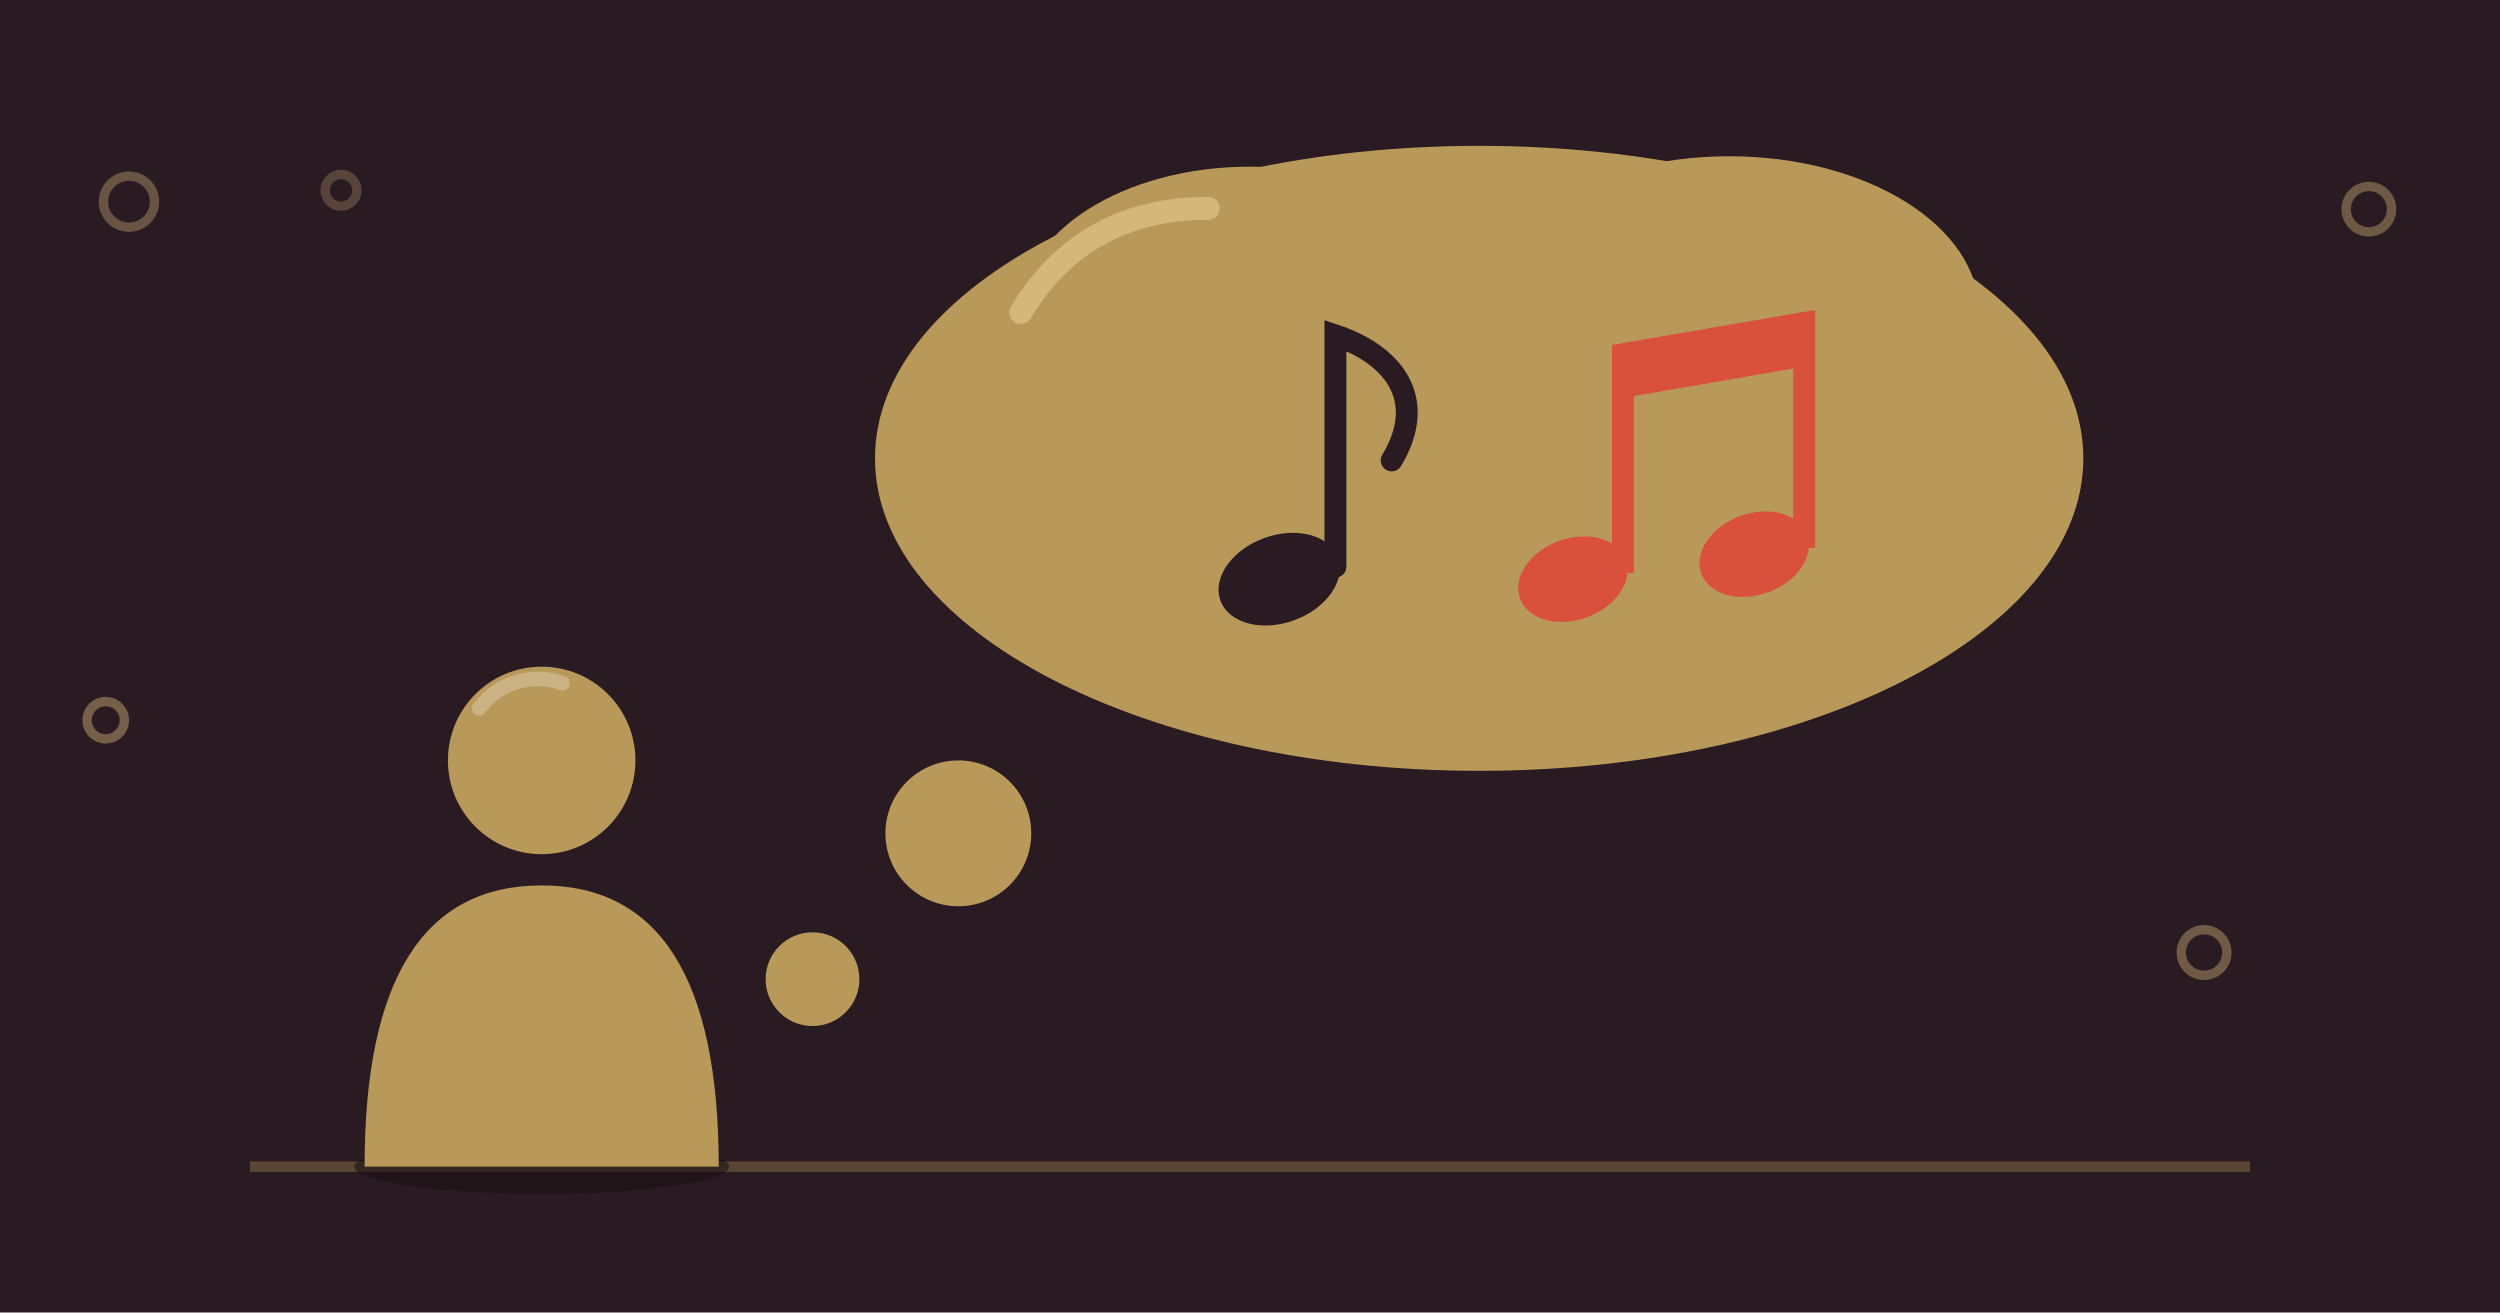
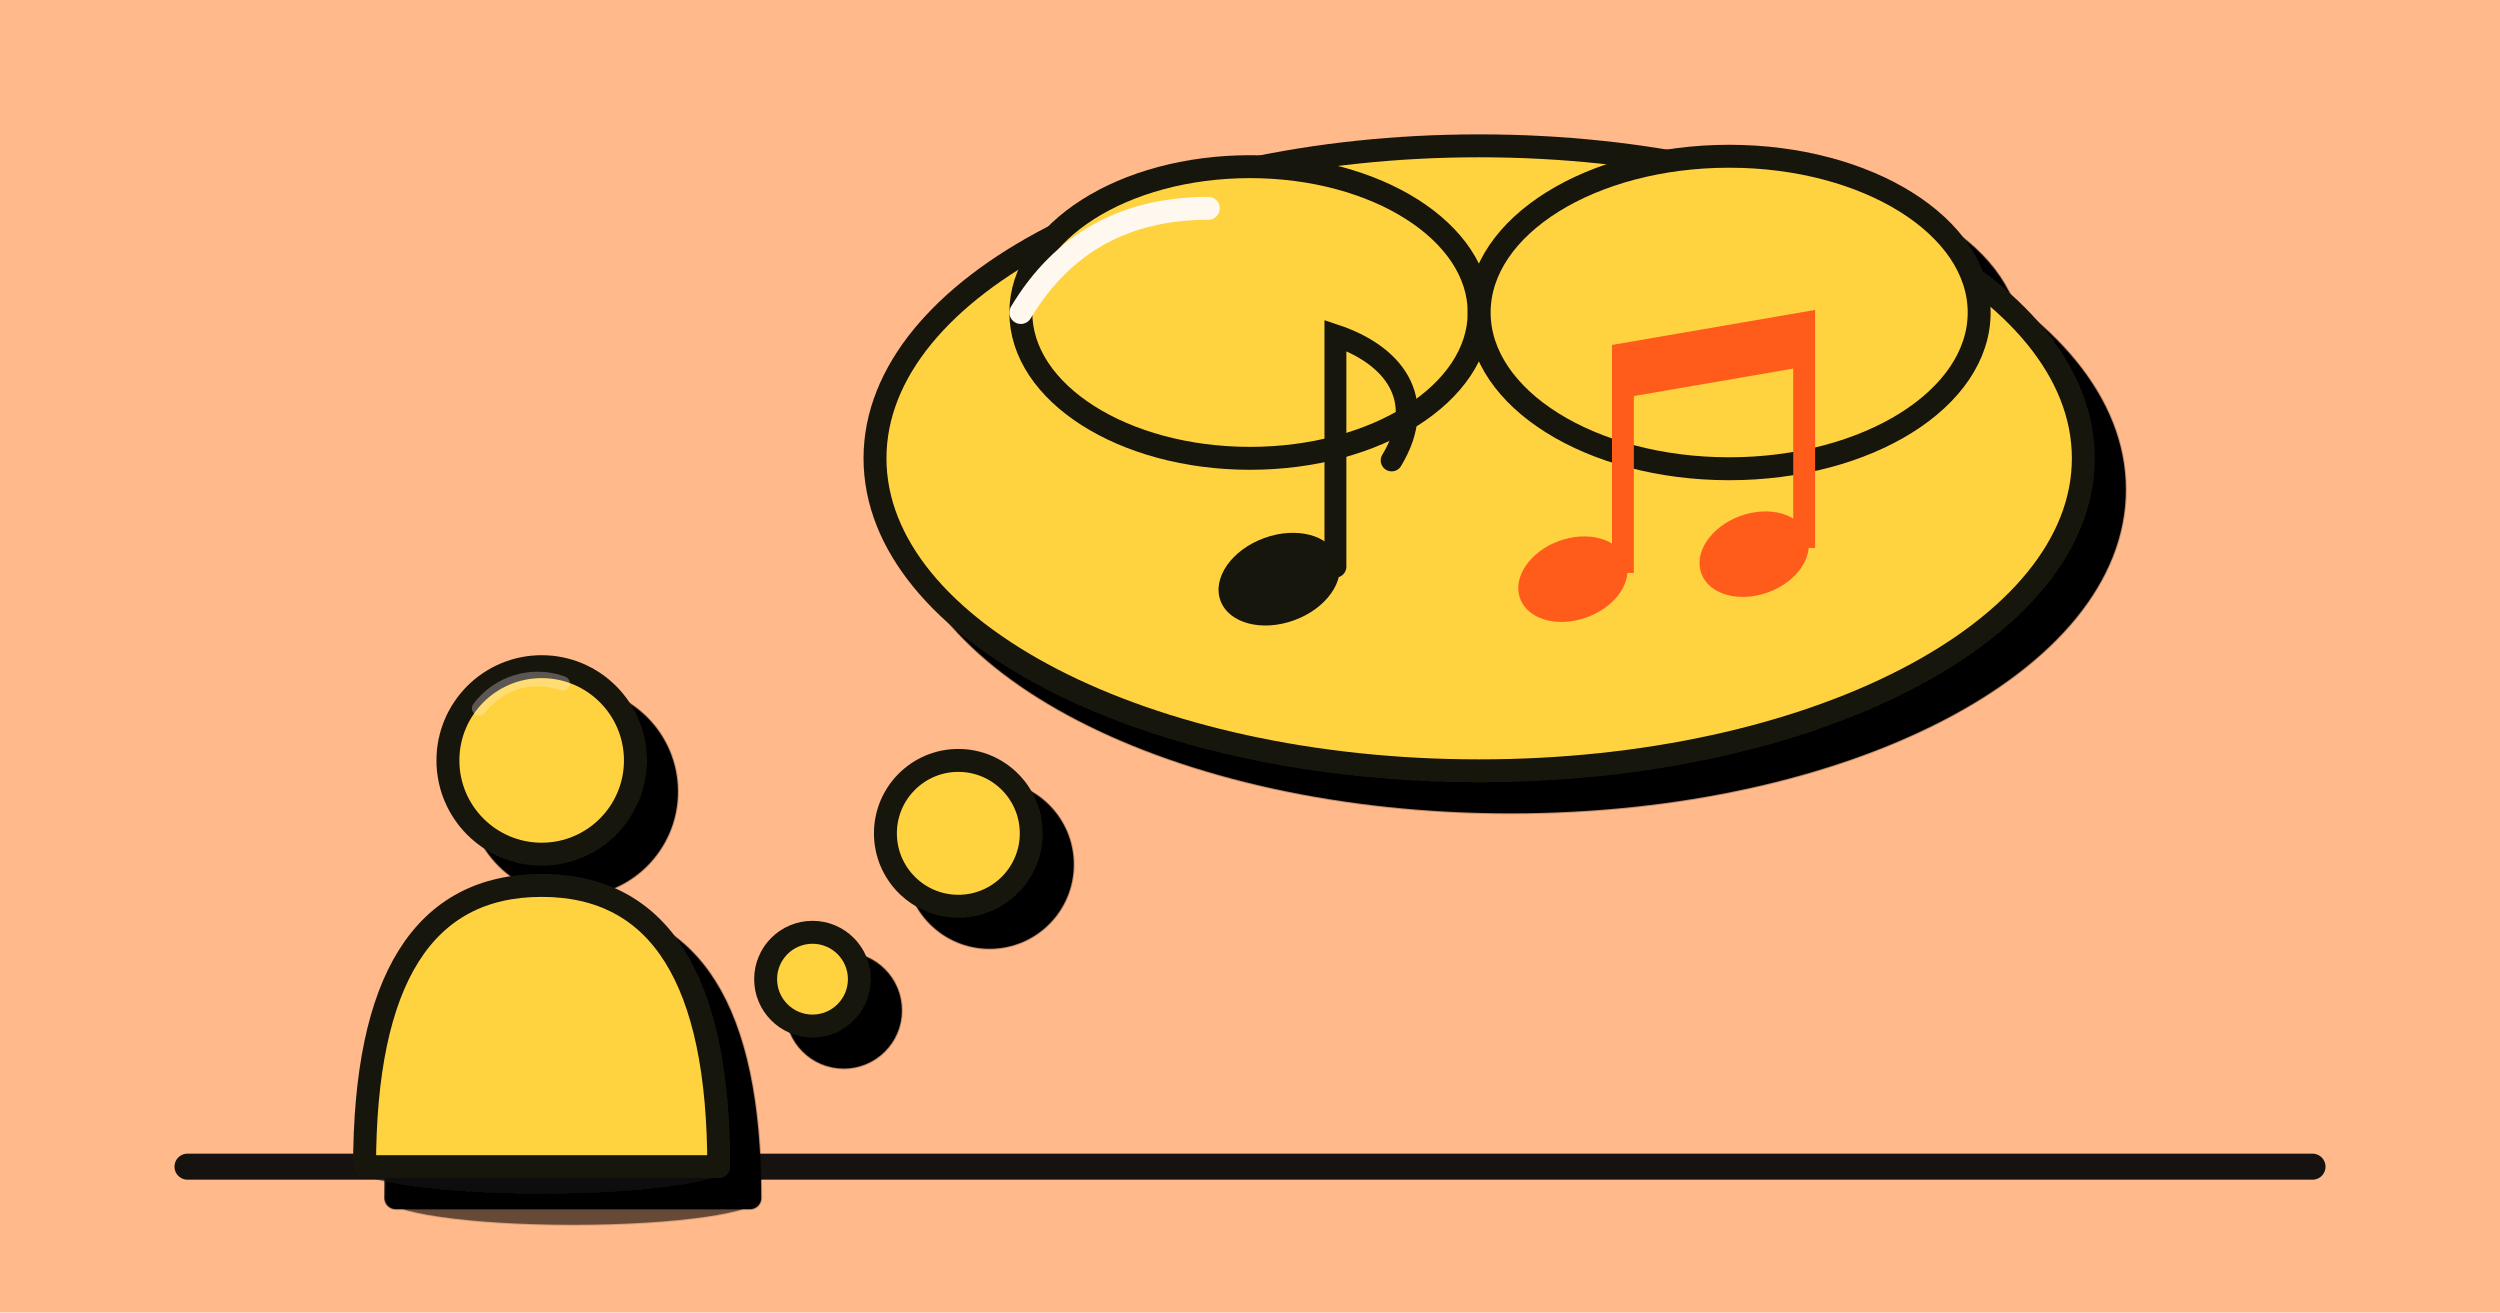
<svg xmlns="http://www.w3.org/2000/svg" viewBox="0 0 240 126" width="240" height="126">
-   <rect width="240" height="126" fill="#2A1A22" />
-   <circle cx="12.38" cy="19.36" r="2.45" fill="none" stroke="#D4B77A" stroke-opacity="0.37" stroke-width=".9" />
-   <circle cx="10.15" cy="69.14" r="1.79" fill="none" stroke="#D4B77A" stroke-opacity="0.44" stroke-width=".9" />
-   <circle cx="32.74" cy="18.27" r="1.52" fill="none" stroke="#D4B77A" stroke-opacity="0.27" stroke-width=".9" />
-   <circle cx="211.59" cy="91.44" r="2.19" fill="none" stroke="#D4B77A" stroke-opacity="0.41" stroke-width=".9" />
-   <circle cx="227.41" cy="20.08" r="2.18" fill="none" stroke="#D4B77A" stroke-opacity="0.4" stroke-width=".9" />
-   <line x1="24" y1="112" x2="216" y2="112" stroke="#B8995A" stroke-opacity=".35" stroke-width="1" />
-   <ellipse cx="52" cy="112" rx="18" ry="2.6" fill="#1A1012" opacity=".6" />
-   <circle cx="52" cy="73" r="9" fill="#B8995A" />
-   <path d="M35 112 Q35 85 52 85 Q69 85 69 112 Z" fill="#B8995A" />
-   <path d="M46 68 A7 7 0 0 1 54 65.6" fill="none" stroke="#F7EFE3" stroke-opacity=".3" stroke-width="1.4" stroke-linecap="round" />
-   <ellipse cx="142" cy="44" rx="58" ry="30" fill="#B8995A" />
-   <ellipse cx="120" cy="30" rx="22" ry="14" fill="#B8995A" />
-   <ellipse cx="166" cy="30" rx="24" ry="15" fill="#B8995A" />
-   <path d="M98 30 Q104 20 116 20" stroke="#D4B77A" stroke-width="2.2" fill="none" stroke-linecap="round" />
-   <circle cx="92" cy="80" r="7" fill="#B8995A" />
-   <circle cx="78" cy="94" r="4.5" fill="#B8995A" />
-   <g transform="translate(124 46) scale(30)" fill="#2A1A22">
-     <ellipse cx="-.04" cy=".32" rx=".2" ry=".14" transform="rotate(-20 -.04 .32)" />
-     <path d="M.14 .28 L.14 -.46 C.32 -.4 .44 -.26 .32 -.06" fill="none" stroke="#2A1A22" stroke-width=".07" stroke-linecap="round" />
-   </g>
-   <g transform="translate(160 46) scale(30)" fill="#D9503C">
-     <ellipse cx="-.3" cy=".32" rx=".18" ry=".13" transform="rotate(-20 -.3 .32)" />
-     <ellipse cx=".28" cy=".24" rx=".18" ry=".13" transform="rotate(-20 .28 .24)" />
-     <path d="M-.14 .3 L-.14 -.4 L.44 -.5 L.44 .22" fill="none" stroke="#D9503C" stroke-width=".07" />
-     <path d="M-.14 -.4 L.44 -.5 L.44 -.36 L-.14 -.26 Z" />
+   <defs>
+     <filter id="h" x="-5%" y="-5%" width="115%" height="125%">
+       <feOffset in="SourceAlpha" dx="3" dy="3" result="s" />
+       <feMerge>
+         <feMergeNode in="s" />
+         <feMergeNode in="SourceGraphic" />
+       </feMerge>
+     </filter>
+   </defs>
+   <rect width="240" height="126" fill="#FFB98A" />
+   <line x1="18" y1="112" x2="222" y2="112" stroke="#16120F" stroke-width="2.5" stroke-linecap="round" />
+   <g filter="url(#h)">
+     <ellipse cx="52" cy="112" rx="18" ry="2.6" fill="#16120F" opacity=".6" />
+     <circle cx="52" cy="73" r="9" fill="#FFD23F" stroke="#16120F" stroke-width="2.2" stroke-linejoin="round" vector-effect="non-scaling-stroke" />
+     <path d="M35 112 Q35 85 52 85 Q69 85 69 112 Z" fill="#FFD23F" stroke="#16120F" stroke-width="2.2" stroke-linejoin="round" vector-effect="non-scaling-stroke" />
+     <path d="M46 68 A7 7 0 0 1 54 65.6" fill="none" stroke="#FFF8EE" stroke-opacity=".3" stroke-width="1.4" stroke-linecap="round" />
+     <ellipse cx="142" cy="44" rx="58" ry="30" fill="#FFD23F" stroke="#16120F" stroke-width="2.2" stroke-linejoin="round" vector-effect="non-scaling-stroke" />
+     <ellipse cx="120" cy="30" rx="22" ry="14" fill="#FFD23F" stroke="#16120F" stroke-width="2.2" stroke-linejoin="round" vector-effect="non-scaling-stroke" />
+     <ellipse cx="166" cy="30" rx="24" ry="15" fill="#FFD23F" stroke="#16120F" stroke-width="2.2" stroke-linejoin="round" vector-effect="non-scaling-stroke" />
+     <path d="M98 30 Q104 20 116 20" stroke="#FFF8EE" stroke-width="2.2" fill="none" stroke-linecap="round" />
+     <circle cx="92" cy="80" r="7" fill="#FFD23F" stroke="#16120F" stroke-width="2.2" stroke-linejoin="round" vector-effect="non-scaling-stroke" />
+     <circle cx="78" cy="94" r="4.5" fill="#FFD23F" stroke="#16120F" stroke-width="2.2" stroke-linejoin="round" vector-effect="non-scaling-stroke" />
+     <g transform="translate(124 46) scale(30)" fill="#16120F">
+       <ellipse cx="-.04" cy=".32" rx=".2" ry=".14" transform="rotate(-20 -.04 .32)" />
+       <path d="M.14 .28 L.14 -.46 C.32 -.4 .44 -.26 .32 -.06" fill="none" stroke="#16120F" stroke-width=".07" stroke-linecap="round" />
+     </g>
+     <g transform="translate(160 46) scale(30)" fill="#FF5B1F">
+       <ellipse cx="-.3" cy=".32" rx=".18" ry=".13" transform="rotate(-20 -.3 .32)" />
+       <ellipse cx=".28" cy=".24" rx=".18" ry=".13" transform="rotate(-20 .28 .24)" />
+       <path d="M-.14 .3 L-.14 -.4 L.44 -.5 L.44 .22" fill="none" stroke="#FF5B1F" stroke-width=".07" />
+       <path d="M-.14 -.4 L.44 -.5 L.44 -.36 L-.14 -.26 Z" />
+     </g>
  </g>
</svg>
